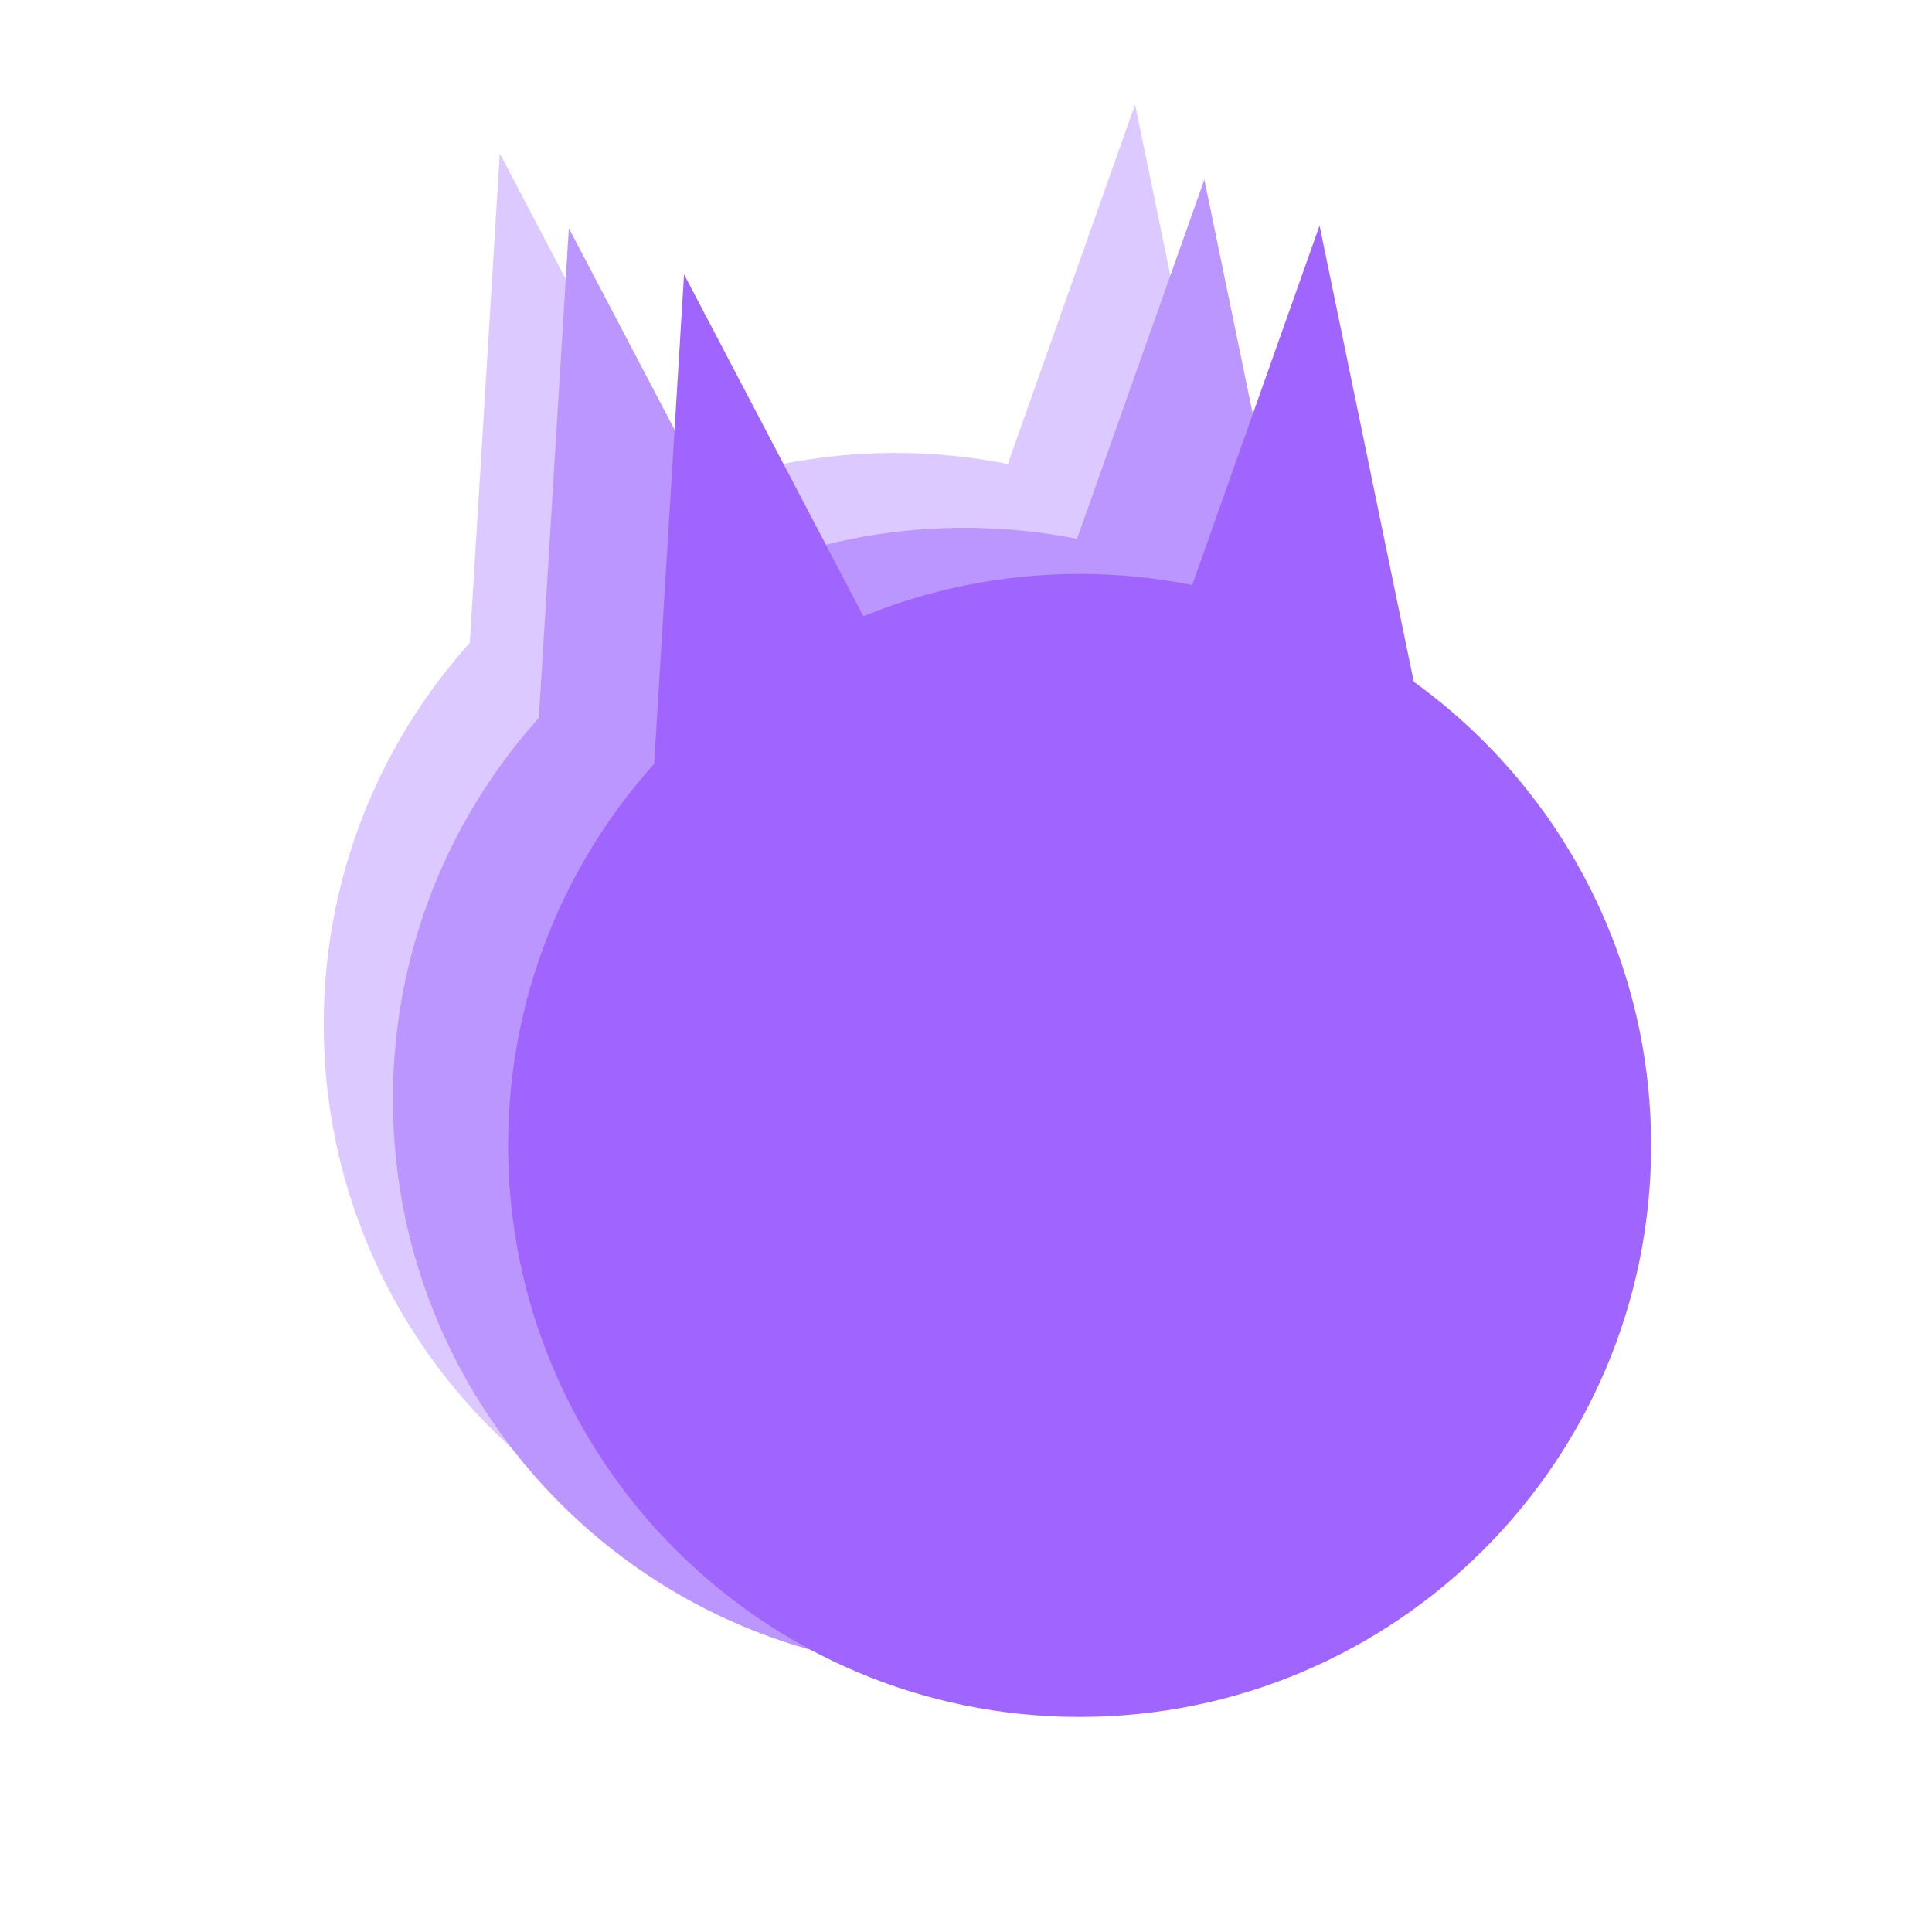
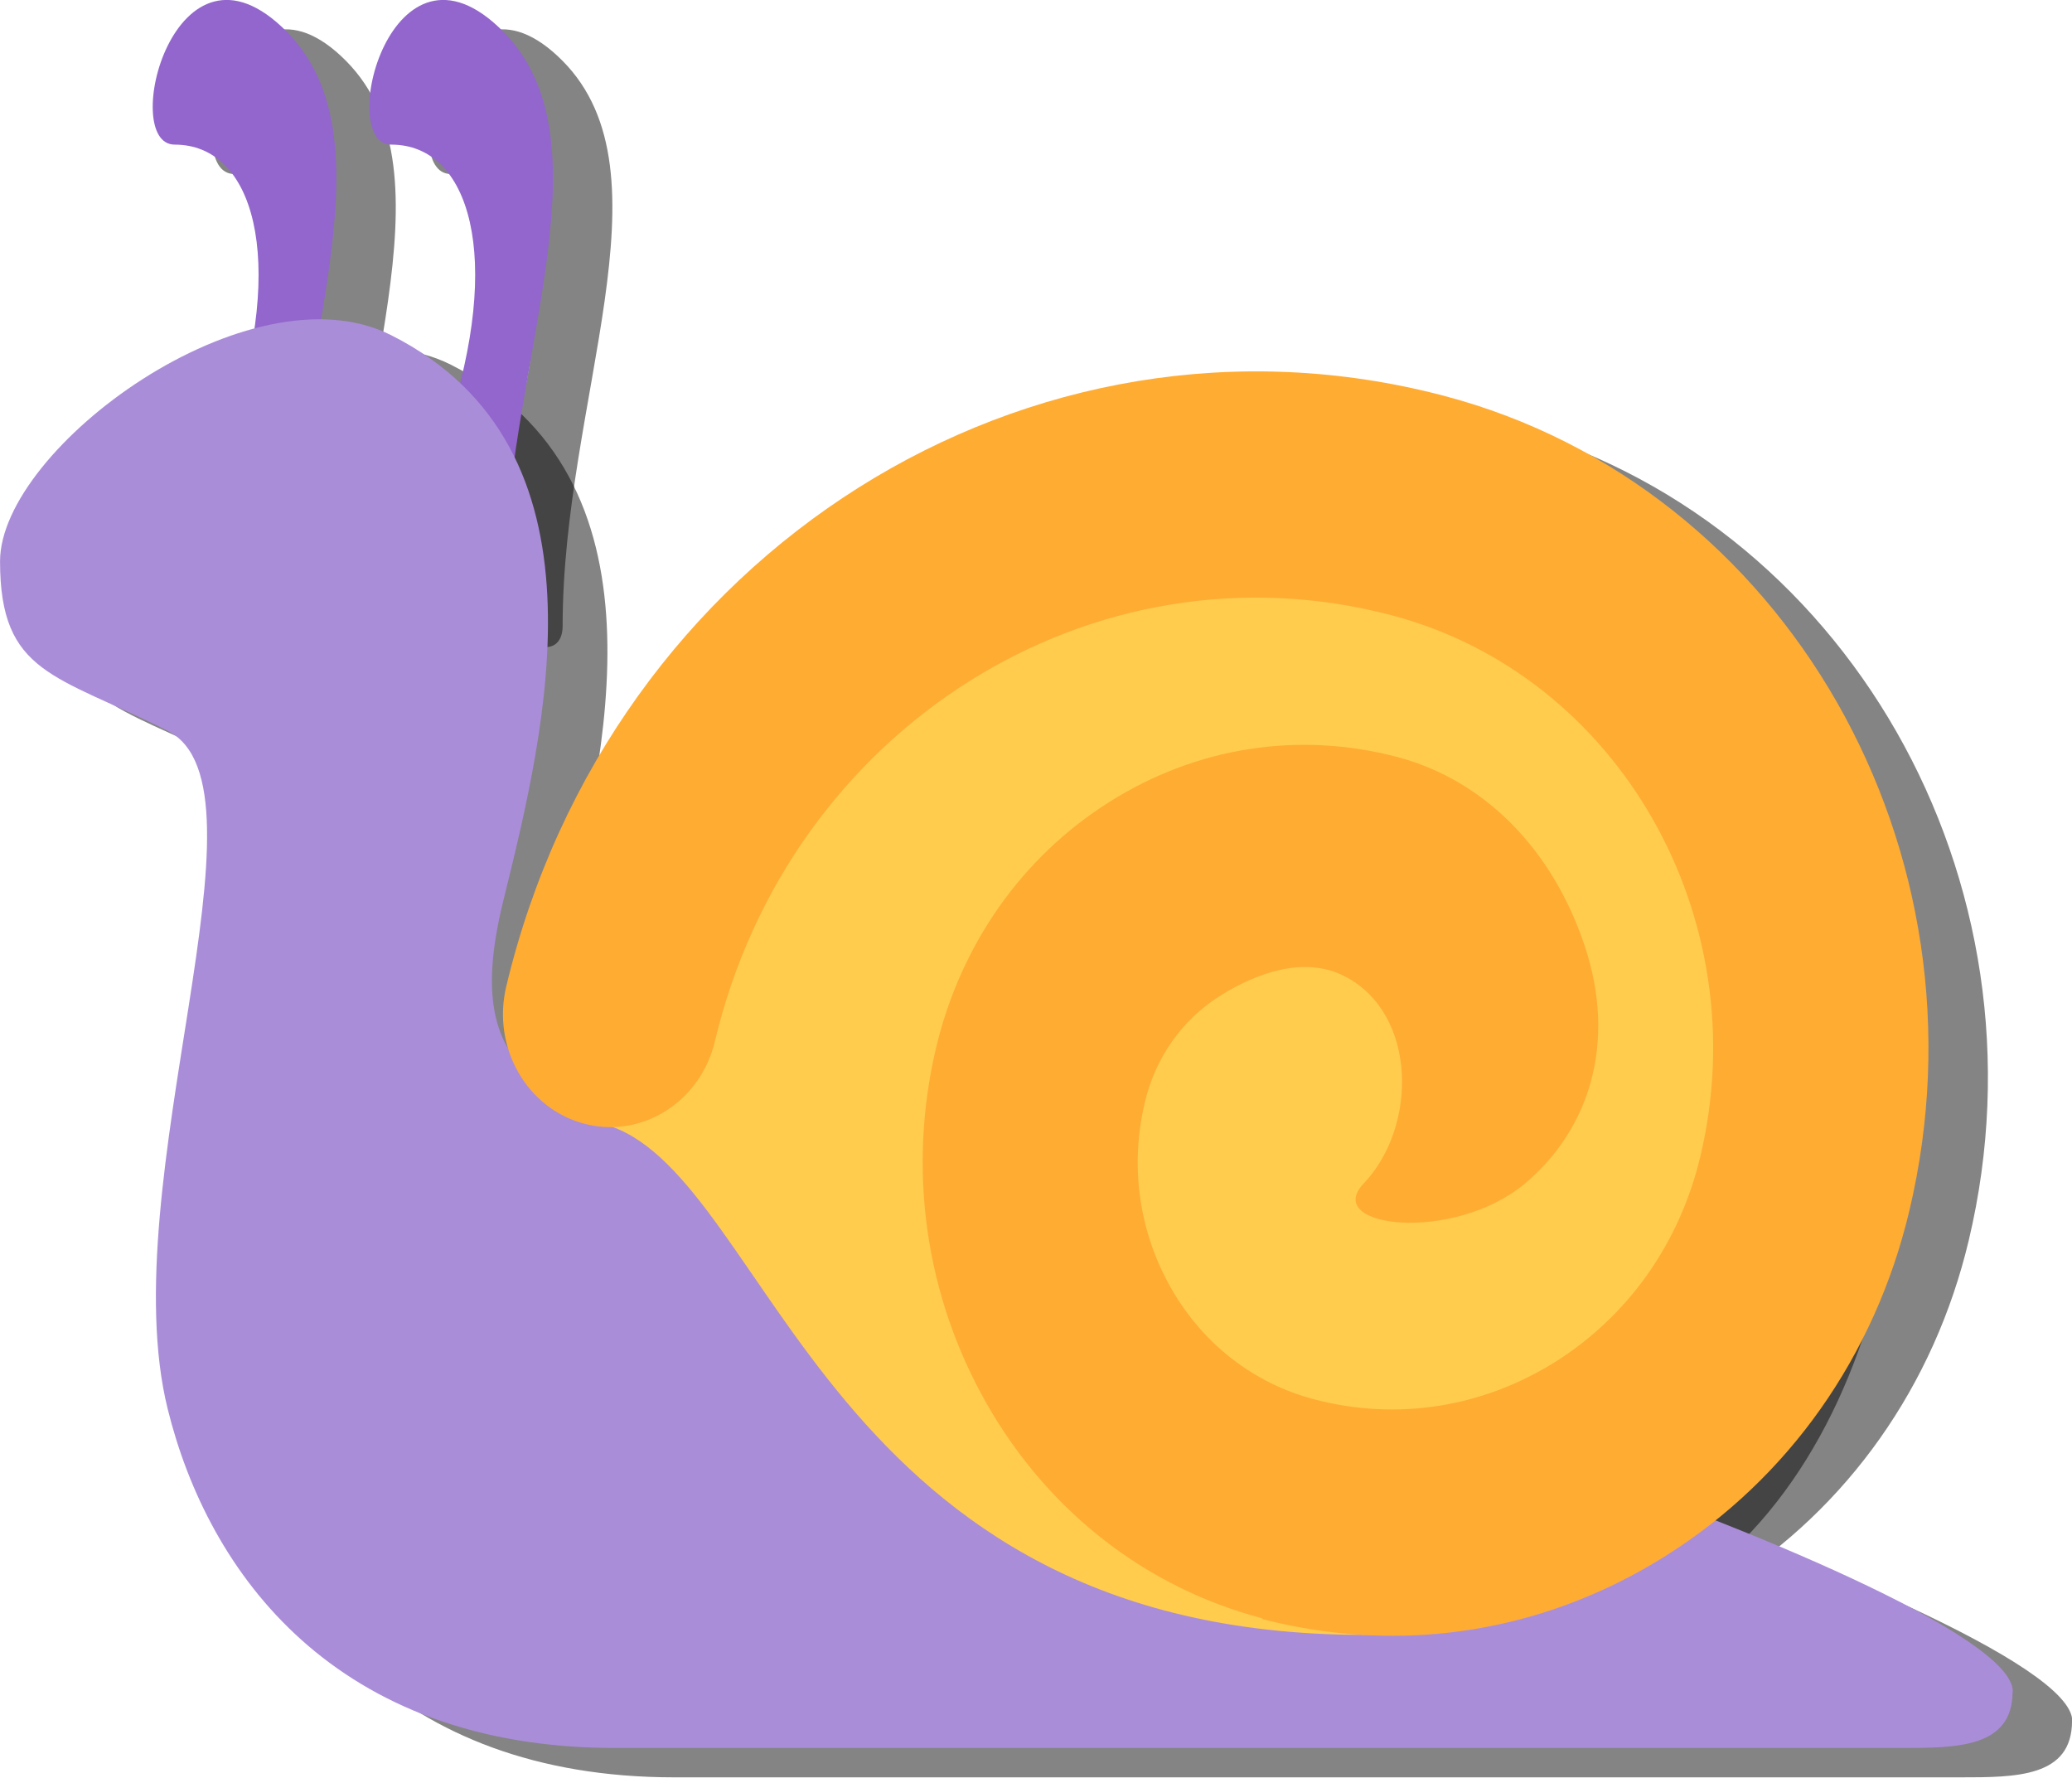
- <svg xmlns="http://www.w3.org/2000/svg" width="16" height="16">
-   <path fill="none" d="M-1-1h802v602H-1z" />
-   <g fill="#dcc9ff">
-     <circle cy="8.484" cx="7.414" r="4.733" />
-     <path d="m3.843 6.1.296-4.83 2.236 4.265m1.411-.108L9.4.866l.975 4.716" fill-opacity="null" />
-   </g>
-   <g fill="#bc96ff">
-     <circle cy="9.104" cx="7.987" r="4.733" />
-     <path d="m4.415 6.72.296-4.83 2.237 4.265m1.41-.108 1.616-4.56.974 4.715" fill-opacity="null" />
-   </g>
-   <g fill="#a065ff">
-     <circle cy="9.486" cx="8.941" r="4.733" />
-     <path d="m5.37 7.102.295-4.83 2.237 4.265m1.41-.107 1.616-4.562.974 4.716" fill-opacity="null" />
+ <svg xmlns="http://www.w3.org/2000/svg" version="1.1" width="8.887" height="7.622" viewBox="0,0,8.887,7.622">
+   <g transform="translate(-235.6838,-176.2518)">
+     <g data-paper-data="{&quot;isPaintingLayer&quot;:true}" fill-rule="nonzero" stroke="none" stroke-width="1" stroke-linecap="butt" stroke-linejoin="miter" stroke-miterlimit="10" stroke-dasharray="" stroke-dashoffset="0" style="mix-blend-mode: normal">
+       <path d="M237.857,178.21c0.24,-0.727 0.099,-1.212 -0.24,-1.212c-0.24,0 0,-0.969 0.48,-0.485c0.48,0.485 0,1.454 0,2.423c0,0.242 -0.48,0 -0.24,-0.727zM236.928,178.21c0.24,-0.727 0.099,-1.212 -0.24,-1.212c-0.24,0 0,-0.969 0.48,-0.485c0.48,0.485 0,1.454 0,2.423c0,0.242 -0.48,0 -0.24,-0.727z" fill-opacity="0.482" fill="#000000" />
+       <path d="M244.571,183.632c0,0.242 -0.24,0.242 -0.48,0.242h-5.515c-1.199,0 -1.744,-0.749 -1.918,-1.454c-0.24,-0.969 0.48,-2.666 0,-2.908c-0.48,-0.242 -0.719,-0.242 -0.719,-0.727c0,-0.485 1.072,-1.276 1.679,-0.969c0.959,0.485 0.663,1.68 0.48,2.423c-0.211,0.853 0.267,0.871 1.199,1.212c1.185,0.433 2.954,1.076 3.357,1.212c0.719,0.242 1.918,0.727 1.918,0.969z" fill-opacity="0.482" fill="#000000" />
+       <path d="M241.097,178.3c1.529,0 2.769,1.085 2.769,2.423c0,1.338 -0.547,2.666 -2.077,2.666c-2.307,0 -2.538,-1.939 -3.23,-2.181c-0.219,-0.077 1.009,-2.908 2.538,-2.908z" fill-opacity="0.482" fill="#000000" />
+       <path d="M241.353,183.318c-0.498,-0.131 -0.918,-0.457 -1.182,-0.92c-0.264,-0.463 -0.341,-1.005 -0.217,-1.528c0.106,-0.444 0.37,-0.818 0.743,-1.053c0.374,-0.236 0.812,-0.304 1.234,-0.193c0.372,0.098 0.666,0.393 0.805,0.811c0.138,0.414 0.02,0.786 -0.256,1.018c-0.308,0.258 -0.873,0.189 -0.692,0c0.231,-0.242 0.231,-0.727 -0.081,-0.888c-0.17,-0.088 -0.374,-0.018 -0.536,0.084c-0.162,0.102 -0.277,0.265 -0.322,0.457c-0.065,0.272 -0.025,0.554 0.112,0.795c0.137,0.241 0.356,0.41 0.615,0.478c0.354,0.093 0.721,0.035 1.034,-0.161c0.313,-0.197 0.534,-0.51 0.622,-0.882c0.244,-1.023 -0.351,-2.064 -1.326,-2.32c-1.28,-0.336 -2.582,0.484 -2.901,1.828c-0.062,0.26 -0.314,0.418 -0.56,0.353c-0.247,-0.065 -0.397,-0.328 -0.335,-0.588c0.443,-1.863 2.248,-3 4.021,-2.534c1.468,0.386 2.364,1.954 1.997,3.496c-0.148,0.623 -0.519,1.148 -1.043,1.478c-0.36,0.227 -0.763,0.344 -1.173,0.344c-0.186,0 -0.374,-0.024 -0.56,-0.072z" fill-opacity="0.482" fill="#000000" />
+       <path d="M237.602,178.084c0.24,-0.727 0.099,-1.212 -0.24,-1.212c-0.24,0 0,-0.969 0.48,-0.485c0.48,0.485 0,1.454 0,2.423c0,0.242 -0.48,0 -0.24,-0.727zM236.673,178.084c0.24,-0.727 0.099,-1.212 -0.24,-1.212c-0.24,0 0,-0.969 0.48,-0.485c0.48,0.485 0,1.454 0,2.423c0,0.242 -0.48,0 -0.24,-0.727z" fill="#9266cc" />
+       <path d="M244.316,183.506c0,0.242 -0.24,0.242 -0.48,0.242h-5.515c-1.199,0 -1.744,-0.749 -1.918,-1.454c-0.24,-0.969 0.48,-2.666 0,-2.908c-0.48,-0.242 -0.719,-0.242 -0.719,-0.727c0,-0.485 1.072,-1.276 1.679,-0.969c0.959,0.485 0.663,1.68 0.48,2.423c-0.211,0.853 0.267,0.871 1.199,1.212c1.185,0.433 2.954,1.076 3.357,1.212c0.719,0.242 1.918,0.727 1.918,0.969z" fill="#aa8dd8" />
+       <path d="M240.842,178.174c1.529,0 2.769,1.085 2.769,2.423c0,1.338 -0.547,2.666 -2.077,2.666c-2.307,0 -2.538,-1.939 -3.23,-2.181c-0.219,-0.077 1.009,-2.908 2.538,-2.908z" fill="#ffcc4d" />
+       <path d="M241.098,183.192c-0.498,-0.131 -0.918,-0.457 -1.182,-0.92c-0.264,-0.463 -0.341,-1.005 -0.217,-1.528c0.106,-0.444 0.37,-0.818 0.743,-1.053c0.374,-0.236 0.812,-0.304 1.234,-0.193c0.372,0.098 0.666,0.393 0.805,0.811c0.138,0.414 0.02,0.786 -0.256,1.018c-0.308,0.258 -0.873,0.189 -0.692,0c0.231,-0.242 0.231,-0.727 -0.081,-0.888c-0.17,-0.088 -0.374,-0.018 -0.536,0.084c-0.162,0.102 -0.277,0.265 -0.322,0.457c-0.065,0.272 -0.025,0.554 0.112,0.795c0.137,0.241 0.356,0.41 0.615,0.478c0.354,0.093 0.721,0.035 1.034,-0.161c0.313,-0.197 0.534,-0.51 0.622,-0.882c0.244,-1.023 -0.351,-2.064 -1.326,-2.32c-1.28,-0.336 -2.582,0.484 -2.901,1.828c-0.062,0.26 -0.314,0.418 -0.56,0.353c-0.247,-0.065 -0.397,-0.328 -0.335,-0.588c0.443,-1.863 2.248,-3 4.021,-2.534c1.468,0.386 2.364,1.954 1.997,3.496c-0.148,0.623 -0.519,1.148 -1.043,1.478c-0.36,0.227 -0.763,0.344 -1.173,0.344c-0.186,0 -0.374,-0.024 -0.56,-0.072z" fill="#ffac33" />
+     </g>
  </g>
</svg>
